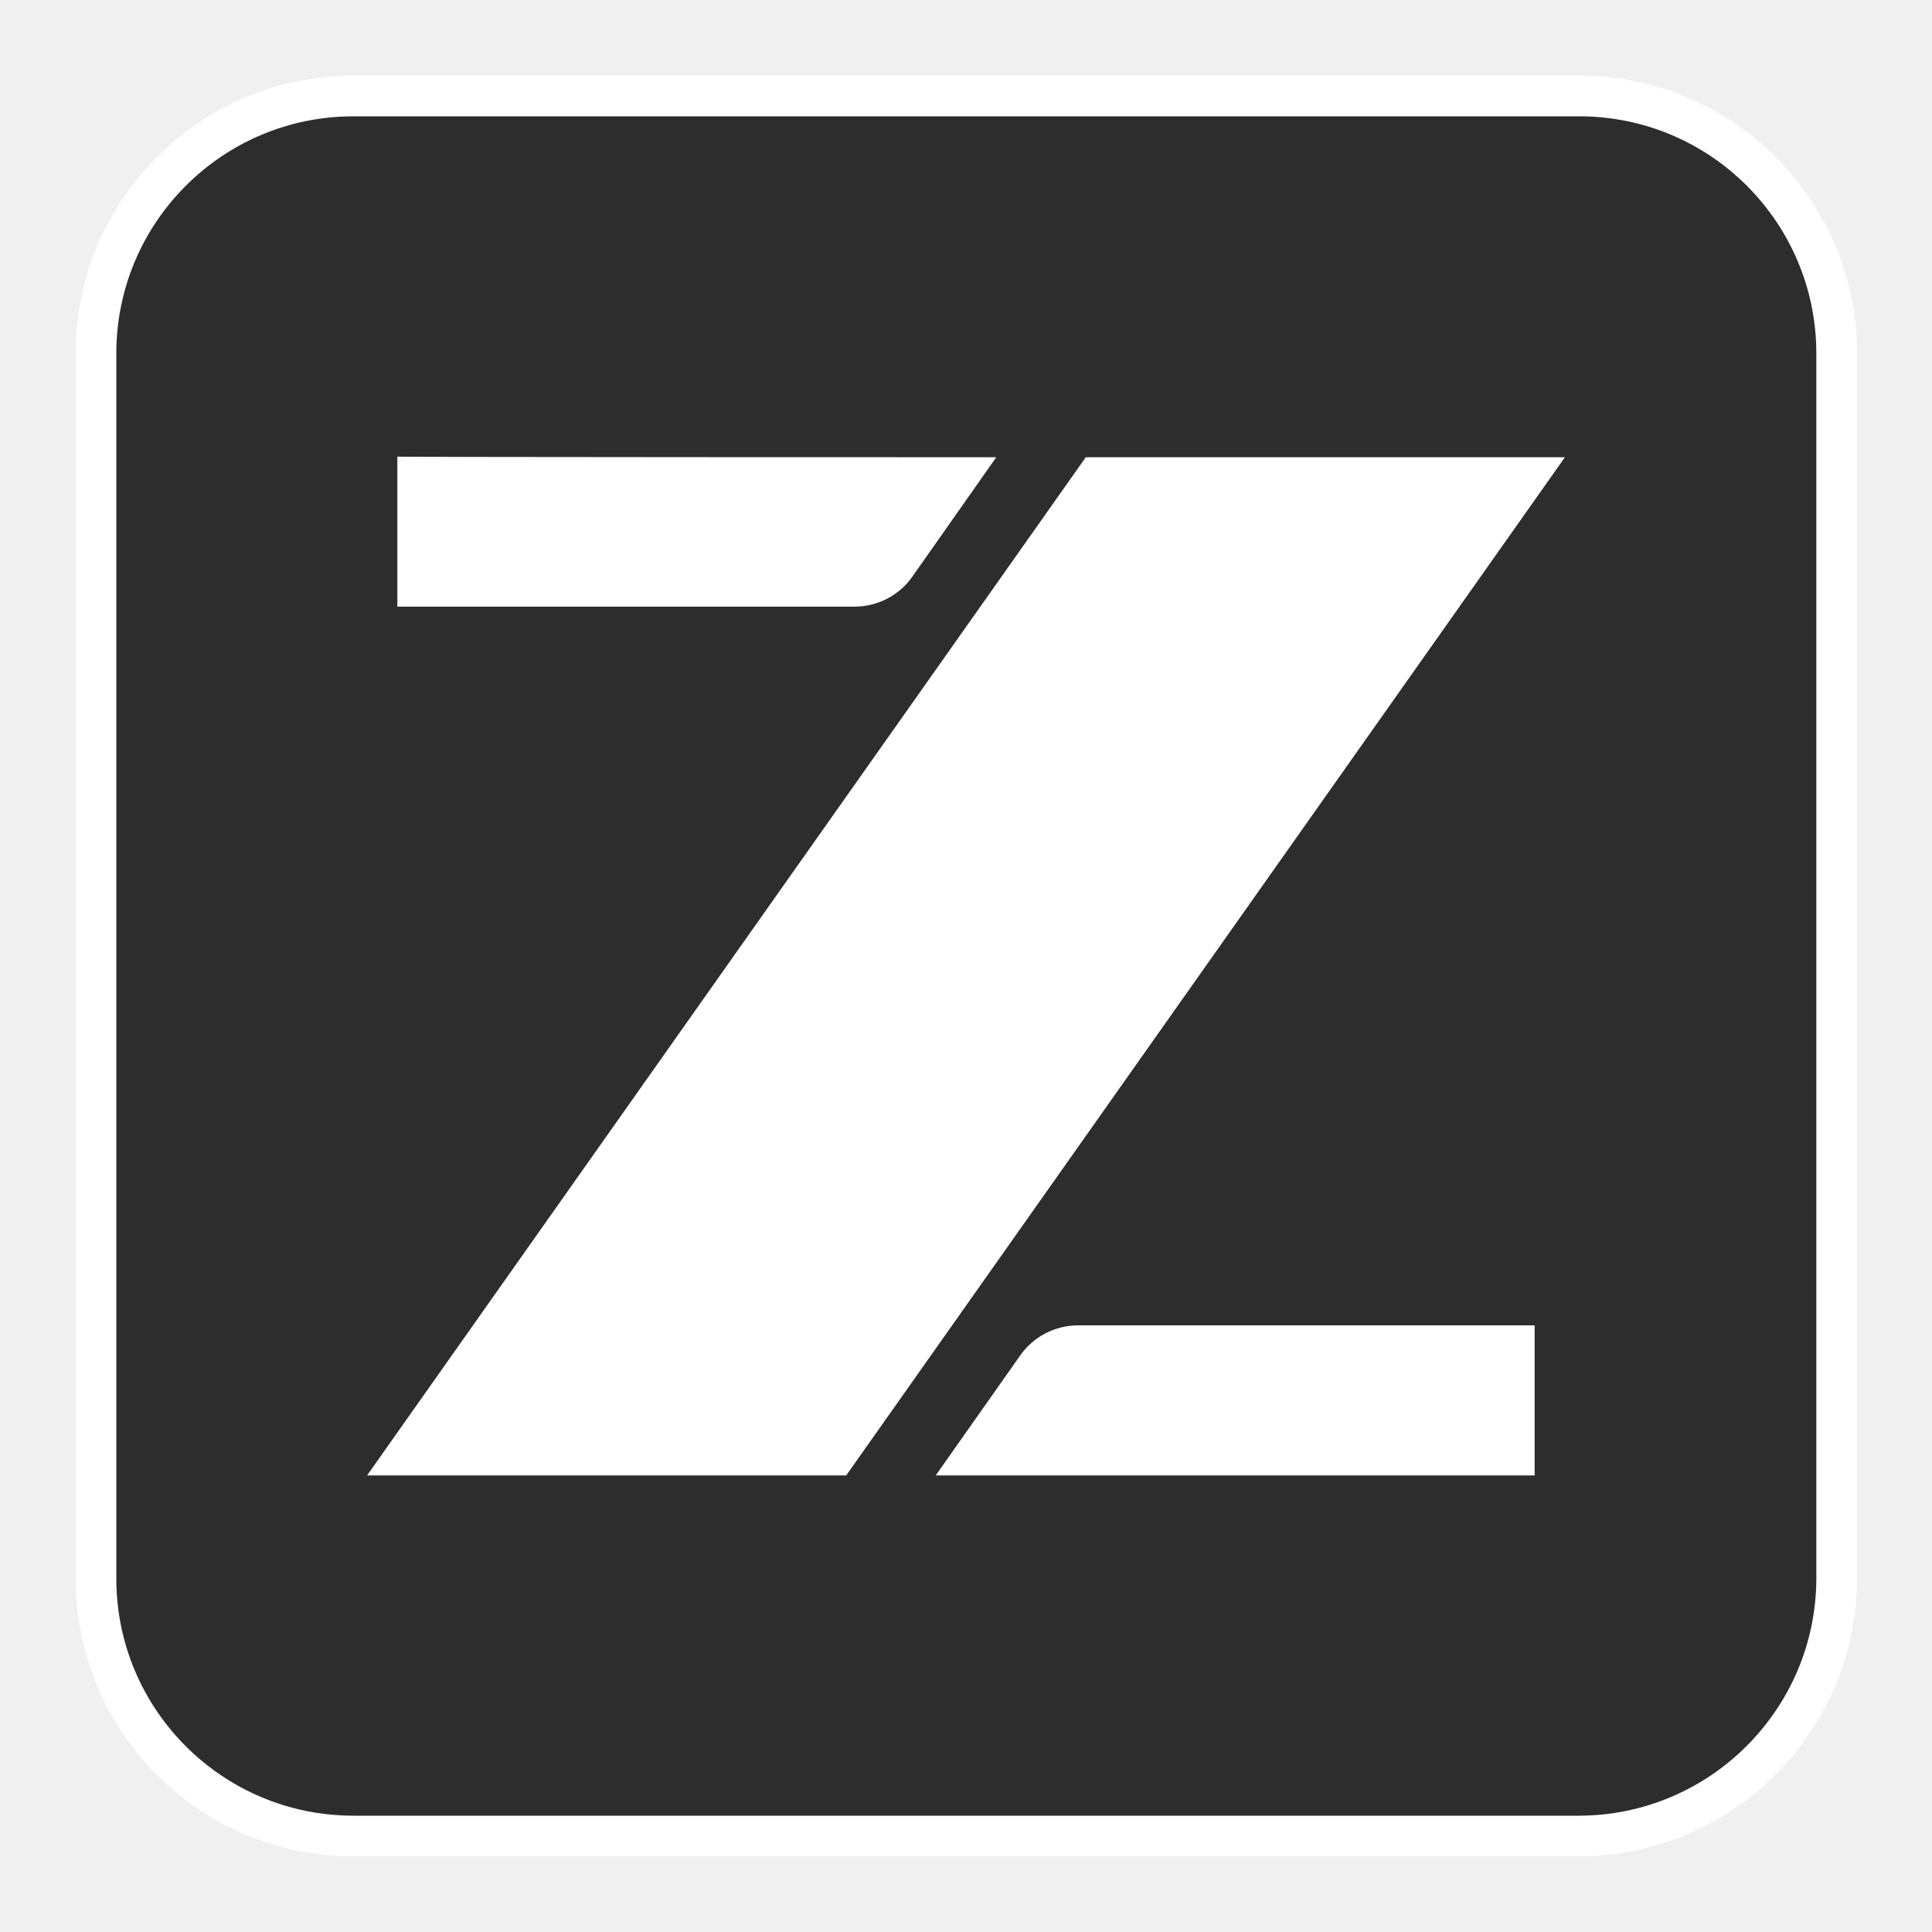
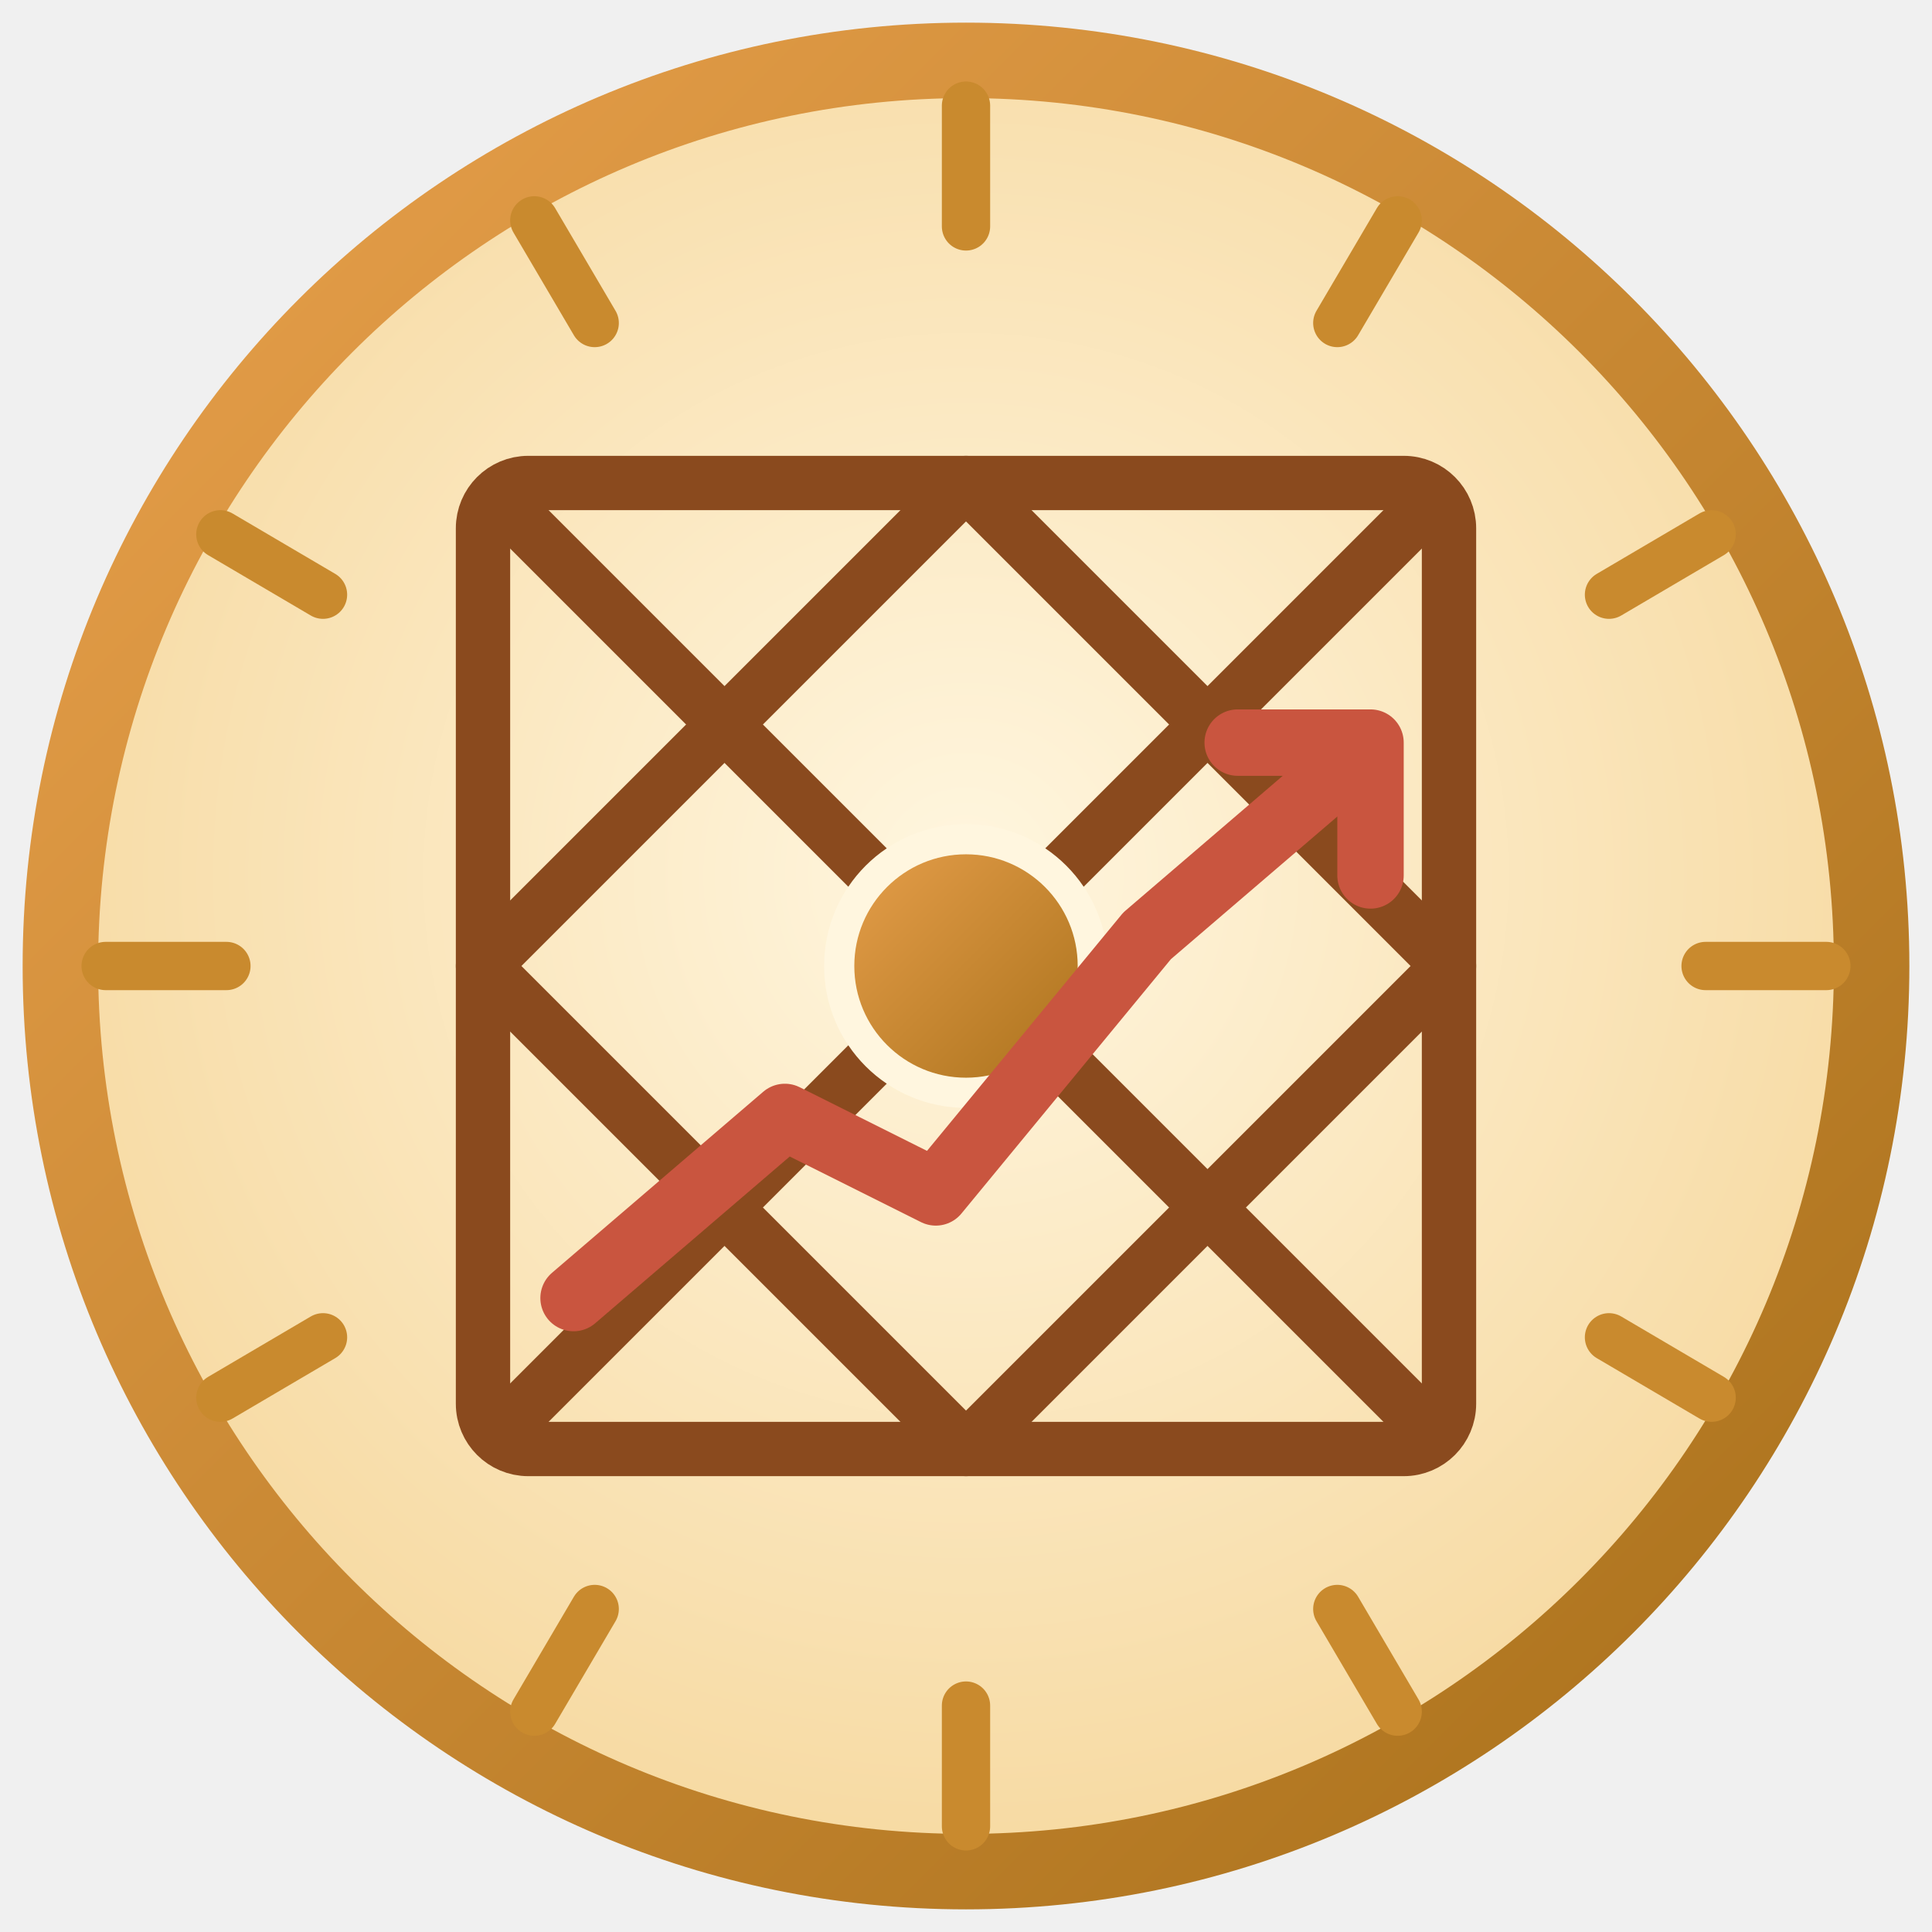
- <svg xmlns="http://www.w3.org/2000/svg" version="1.1" x="0px" y="0px" viewBox="0 0 30 30" style="enable-background:new 0 0 30 30;" xml:space="preserve">
+ <svg xmlns="http://www.w3.org/2000/svg" viewBox="0 0 64 64" role="img" aria-label="AstroTrader">
  <defs>
-     <style type="text/css">
-     .st194{fill:#2D2D2D;stroke:#FFFFFF;stroke-width:0.632;stroke-miterlimit:10;}
-     .st23{fill:#FFFFFF;}
- 
-     .z-breathe {
-       animation: breathe 2.5s ease-in-out infinite;
-     }
- 
-     @keyframes breathe {
-       0%, 100% { opacity: 0.7; }
-       50% { opacity: 1; }
-     }
-   </style>
+     <radialGradient id="bg" cx="50%" cy="45%" r="60%">
+       <stop offset="0" stop-color="#fff6df" />
+       <stop offset="1" stop-color="#f6d79c" />
+     </radialGradient>
+     <linearGradient id="gold" x1="0" y1="0" x2="1" y2="1">
+       <stop offset="0" stop-color="#e8a04c" />
+       <stop offset="1" stop-color="#a8701a" />
+     </linearGradient>
  </defs>
-   <g>
-     <path class="st194" d="M24.51,28.51H5.49c-2.21,0-4-1.79-4-4V5.49c0-2.21,1.79-4,4-4h19.03c2.21,0,4,1.79,4,4v19.03     C28.51,26.72,26.72,28.51,24.51,28.51z" />
-     <g class="z-breathe">
-       <path class="st23" d="M15.47,7.1l-1.3,1.85c-0.2,0.29-0.54,0.47-0.9,0.47h-7.1V7.09C6.16,7.1,15.47,7.1,15.47,7.1z" />
-       <polygon class="st23" points="24.3,7.1 13.14,22.91 5.7,22.91 16.86,7.1" />
-       <path class="st23" d="M14.53,22.91l1.31-1.86c0.2-0.29,0.54-0.47,0.9-0.47h7.09v2.33H14.53z" />
-     </g>
+   <circle cx="32" cy="32" r="30" fill="url(#bg)" stroke="url(#gold)" stroke-width="2.5" />
+   <g stroke="#c98a2e" stroke-width="1.6" stroke-linecap="round">
+     <line x1="32" y1="3.5" x2="32" y2="7.5" />
+     <line x1="32" y1="56.5" x2="32" y2="60.5" />
+     <line x1="3.5" y1="32" x2="7.5" y2="32" />
+     <line x1="56.5" y1="32" x2="60.5" y2="32" />
+     <line x1="46.3" y1="7.3" x2="44.3" y2="10.7" />
+     <line x1="17.7" y1="7.3" x2="19.7" y2="10.7" />
+     <line x1="46.3" y1="56.7" x2="44.3" y2="53.3" />
+     <line x1="17.7" y1="56.7" x2="19.7" y2="53.3" />
+     <line x1="7.3" y1="17.7" x2="10.7" y2="19.7" />
+     <line x1="56.7" y1="17.7" x2="53.3" y2="19.7" />
+     <line x1="7.3" y1="46.3" x2="10.7" y2="44.3" />
+     <line x1="56.7" y1="46.3" x2="53.3" y2="44.3" />
  </g>
+   <g fill="none" stroke="#8a4a1e" stroke-width="1.8" stroke-linejoin="round">
+     <rect x="16" y="16" width="32" height="32" rx="1.5" />
+     <path d="M16 16 L48 48 M48 16 L16 48" />
+     <path d="M32 16 L48 32 L32 48 L16 32 Z" />
+   </g>
+   <circle cx="32" cy="32" r="4.2" fill="url(#gold)" stroke="#fff6df" stroke-width="1" />
+   <path d="M19 43 L26 37 L31 39.5 L38 31 L45 25" fill="none" stroke="#c9553f" stroke-width="2.2" stroke-linecap="round" stroke-linejoin="round" />
+   <path d="M41 24.6 L45.4 24.6 L45.4 29" fill="none" stroke="#c9553f" stroke-width="2.2" stroke-linecap="round" stroke-linejoin="round" />
</svg>
